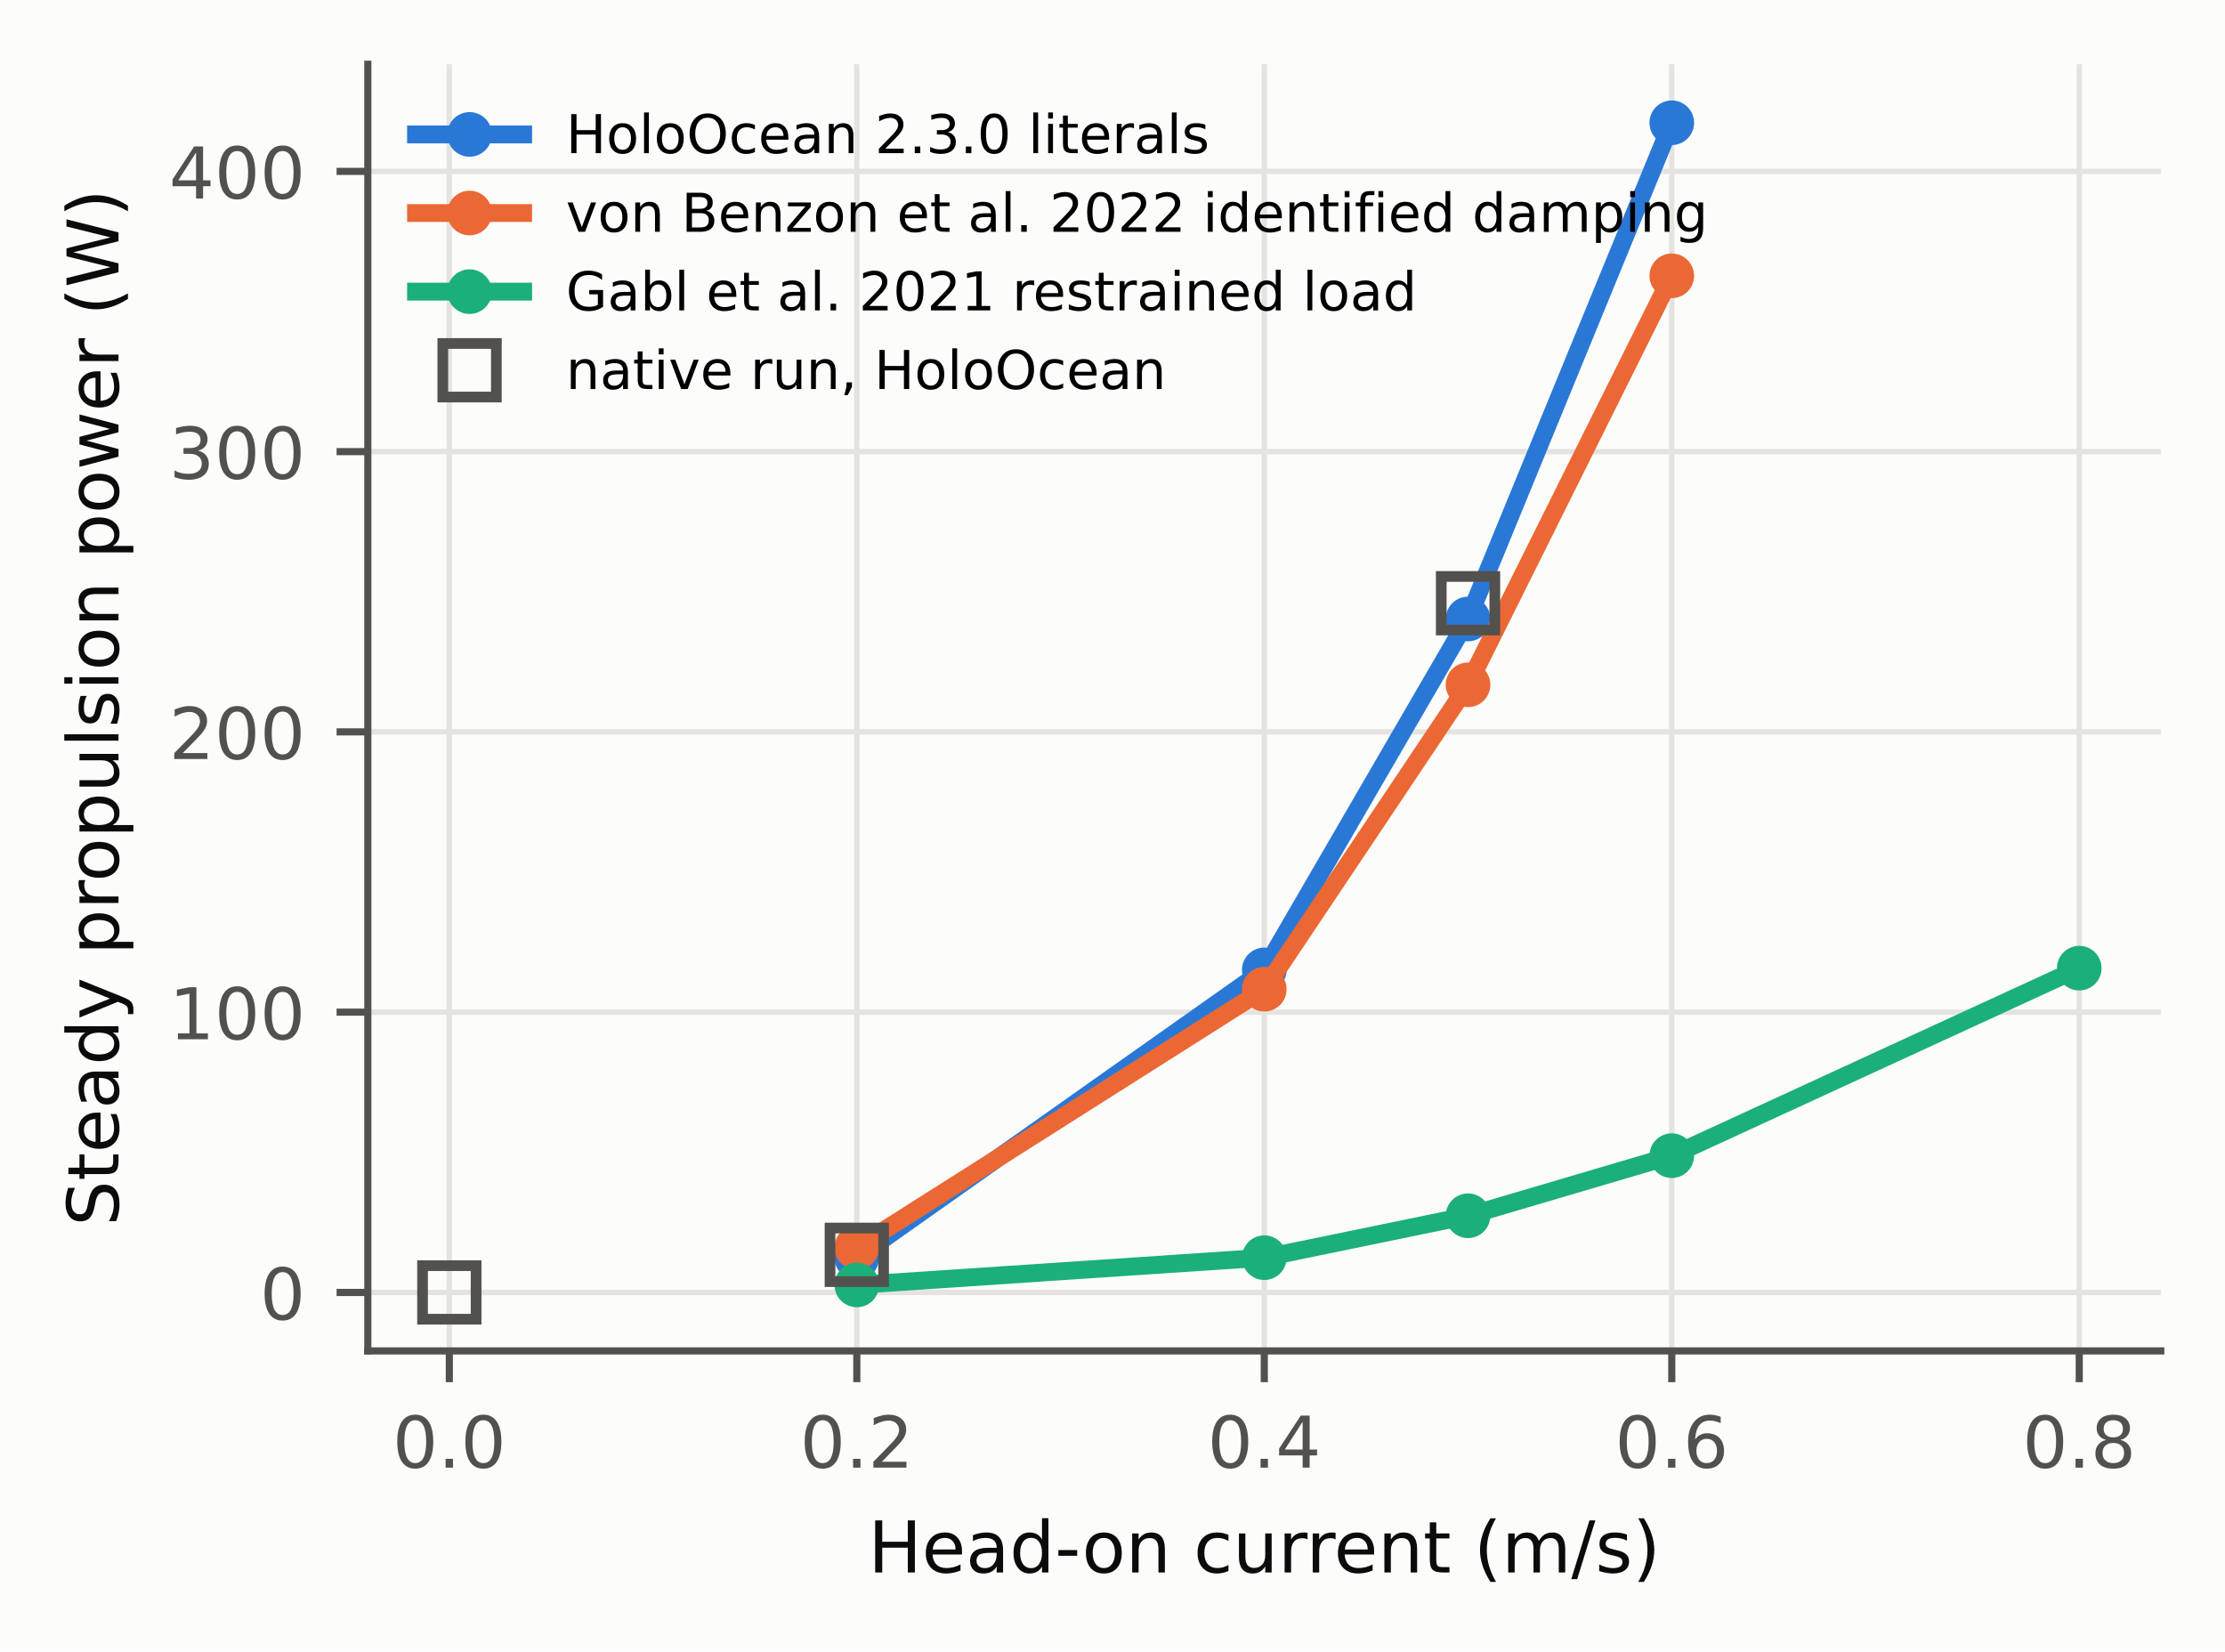
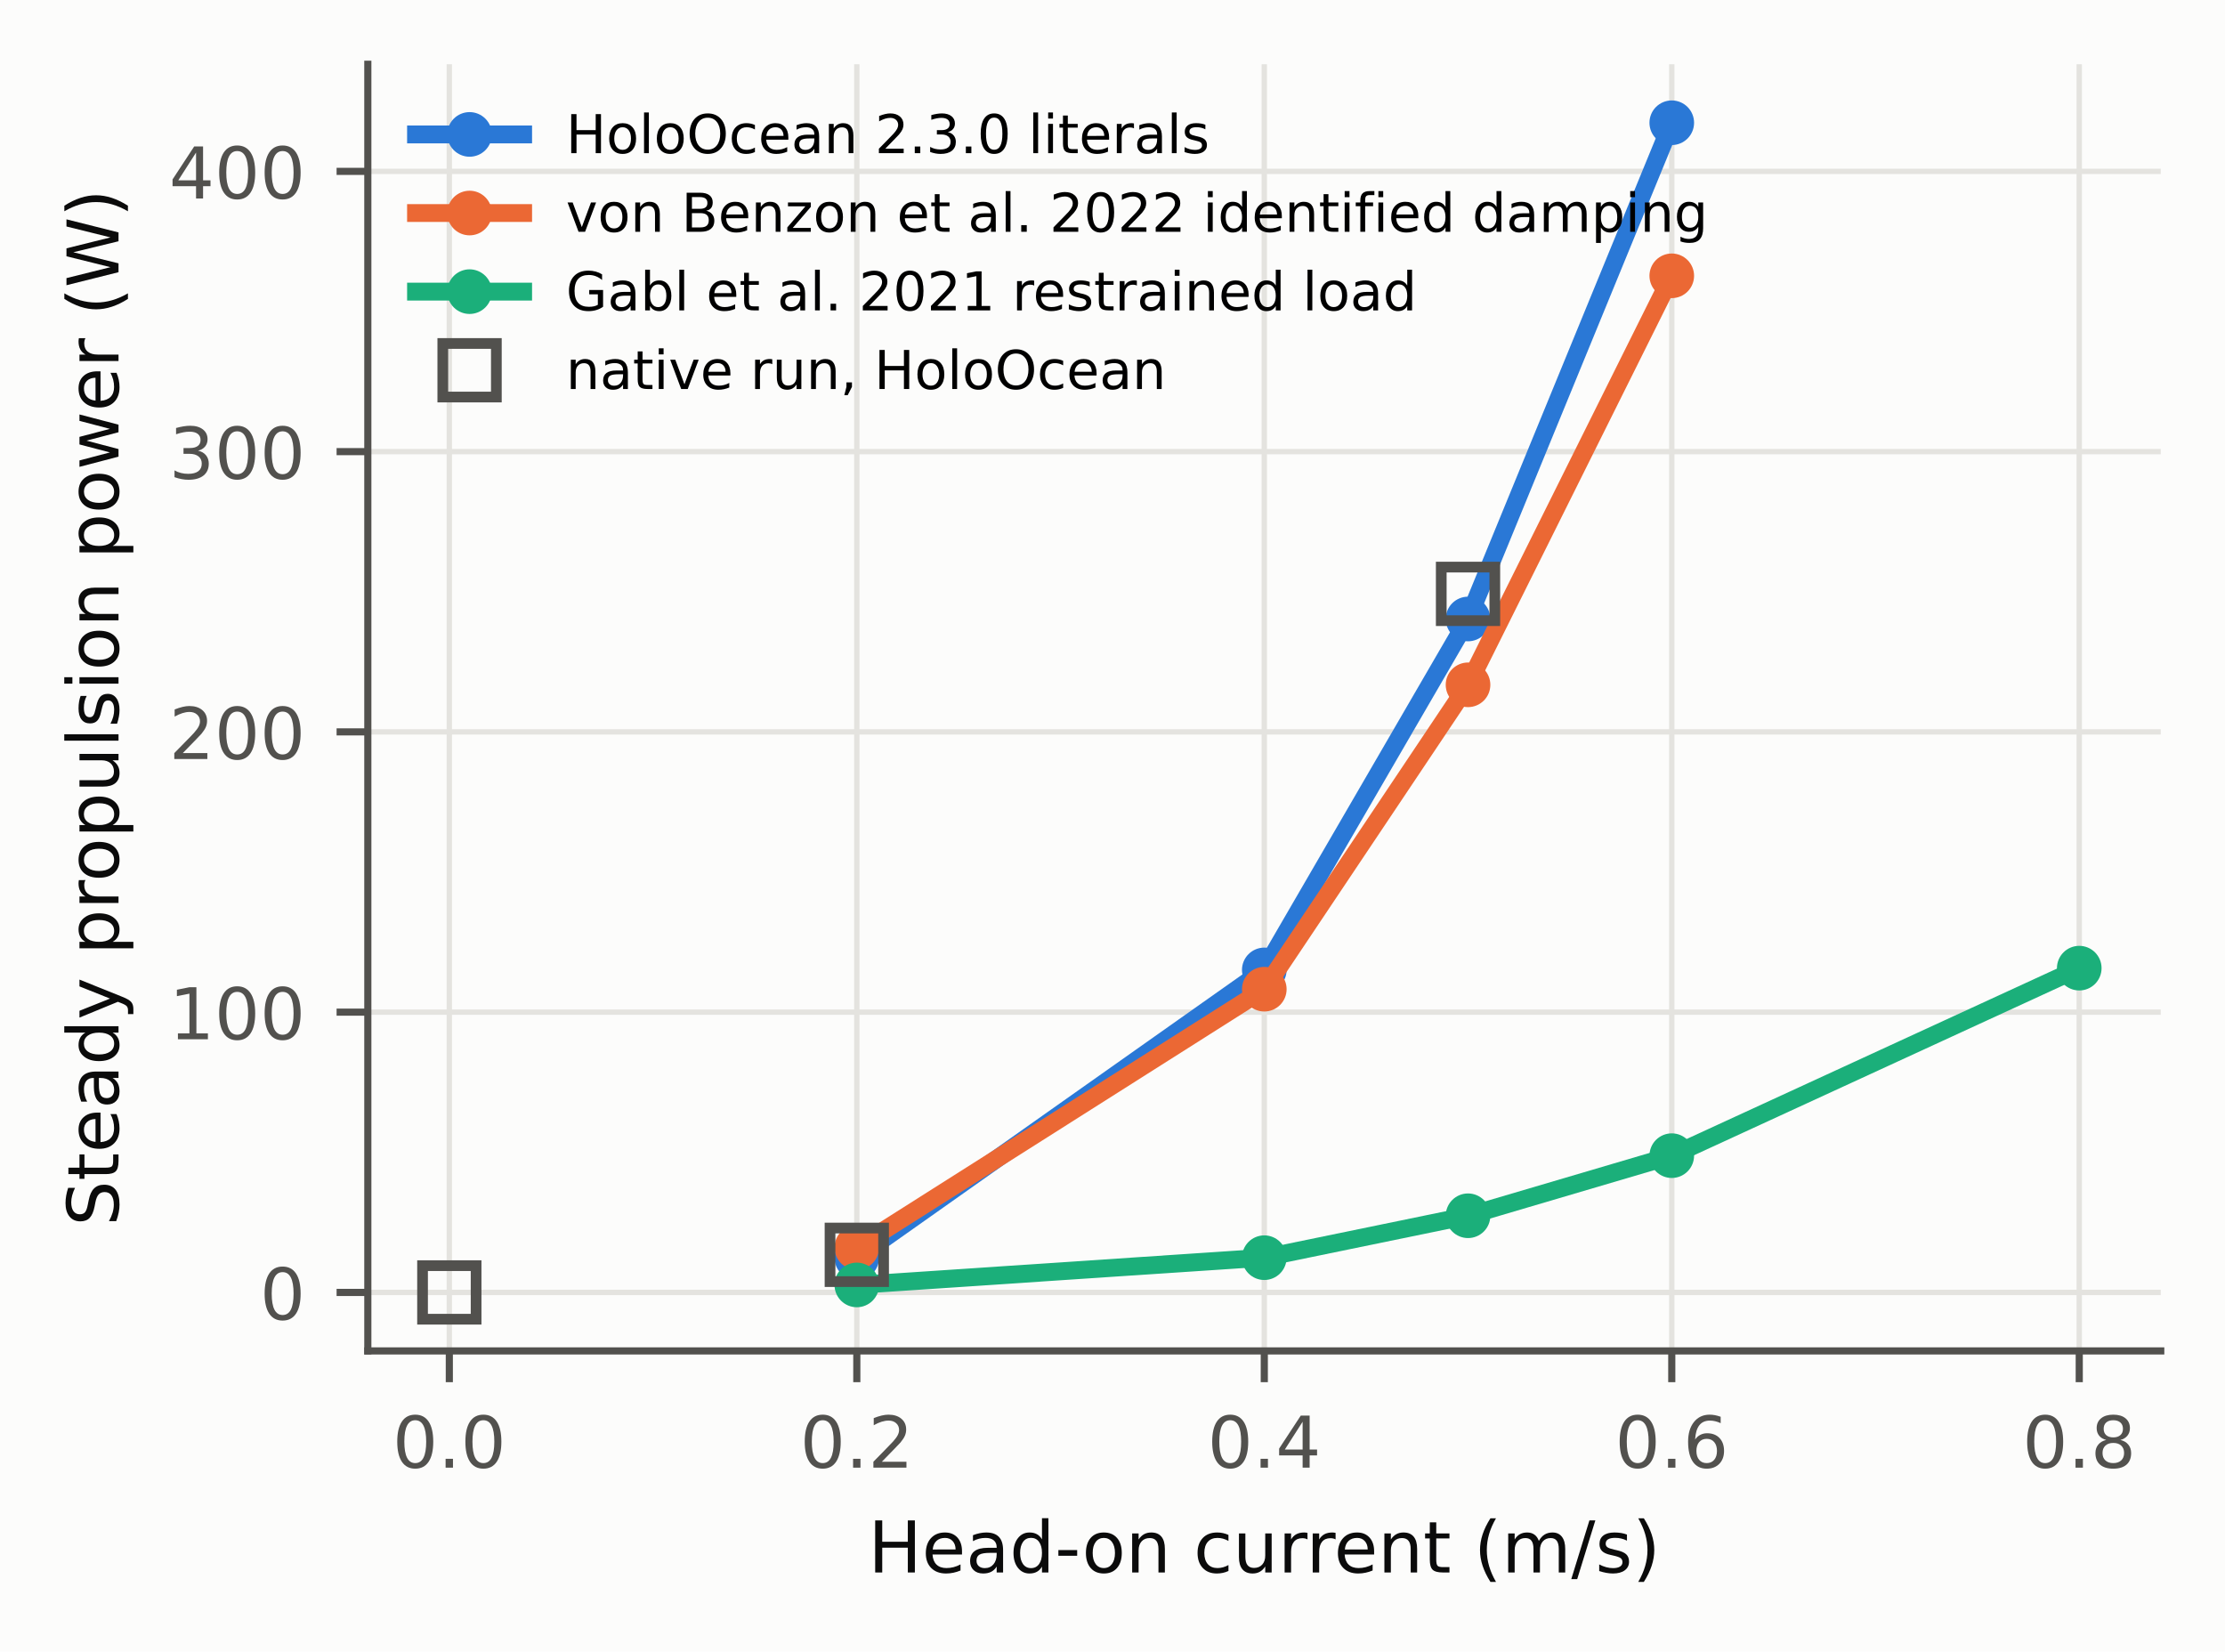
<svg xmlns="http://www.w3.org/2000/svg" xmlns:xlink="http://www.w3.org/1999/xlink" width="249.292pt" height="185.029pt" viewBox="0 0 249.292 185.029" version="1.1">
  <defs>
    <style type="text/css">*{stroke-linejoin: round; stroke-linecap: butt}</style>
  </defs>
  <g id="figure_1">
    <g id="patch_1">
      <path d="M 0 185.029  L 249.292 185.029  L 249.292 0  L 0 0  z " style="fill: #fcfcfb" />
    </g>
    <g id="axes_1">
      <g id="patch_2">
        <path d="M 41.212 151.344  L 242.093 151.344  L 242.093 7.2  L 41.212 7.2  z " style="fill: #fcfcfb" />
      </g>
      <g id="matplotlib.axis_1">
        <g id="xtick_1">
          <g id="line2d_1">
            <path d="M 50.343 151.344  L 50.343 7.2  " clip-path="url(#p2667b3498b)" style="fill: none; stroke: #e4e3df; stroke-width: 0.6; stroke-linecap: square" />
          </g>
          <g id="line2d_2">
            <defs>
              <path id="md336f73857" d="M 0 0  L 0 3.5  " style="stroke: #52514e; stroke-width: 0.8" />
            </defs>
            <g>
              <use xlink:href="#md336f73857" x="50.343" y="151.344" style="fill: #52514e; stroke: #52514e; stroke-width: 0.8" />
            </g>
          </g>
          <g id="text_1">
            <g style="fill: #52514e" transform="translate(43.98216 164.4228) scale(0.08 -0.08)">
              <defs>
                <path id="DejaVuSans-30" d="M 2034 4250  Q 1547 4250 1301 3770  Q 1056 3291 1056 2328  Q 1056 1369 1301 889  Q 1547 409 2034 409  Q 2525 409 2770 889  Q 3016 1369 3016 2328  Q 3016 3291 2770 3770  Q 2525 4250 2034 4250  z M 2034 4750  Q 2819 4750 3233 4129  Q 3647 3509 3647 2328  Q 3647 1150 3233 529  Q 2819 -91 2034 -91  Q 1250 -91 836 529  Q 422 1150 422 2328  Q 422 3509 836 4129  Q 1250 4750 2034 4750  z " transform="scale(0.015625)" />
                <path id="DejaVuSans-2e" d="M 684 794  L 1344 794  L 1344 0  L 684 0  L 684 794  z " transform="scale(0.015625)" />
              </defs>
              <use xlink:href="#DejaVuSans-30" />
              <use xlink:href="#DejaVuSans-2e" x="63.623" />
              <use xlink:href="#DejaVuSans-30" x="95.41" />
            </g>
          </g>
        </g>
        <g id="xtick_2">
          <g id="line2d_3">
            <path d="M 95.998 151.344  L 95.998 7.2  " clip-path="url(#p2667b3498b)" style="fill: none; stroke: #e4e3df; stroke-width: 0.6; stroke-linecap: square" />
          </g>
          <g id="line2d_4">
            <g>
              <use xlink:href="#md336f73857" x="95.998" y="151.344" style="fill: #52514e; stroke: #52514e; stroke-width: 0.8" />
            </g>
          </g>
          <g id="text_2">
            <g style="fill: #52514e" transform="translate(89.63671 164.4228) scale(0.08 -0.08)">
              <defs>
                <path id="DejaVuSans-32" d="M 1228 531  L 3431 531  L 3431 0  L 469 0  L 469 531  Q 828 903 1448 1529  Q 2069 2156 2228 2338  Q 2531 2678 2651 2914  Q 2772 3150 2772 3378  Q 2772 3750 2511 3984  Q 2250 4219 1831 4219  Q 1534 4219 1204 4116  Q 875 4013 500 3803  L 500 4441  Q 881 4594 1212 4672  Q 1544 4750 1819 4750  Q 2544 4750 2975 4387  Q 3406 4025 3406 3419  Q 3406 3131 3298 2873  Q 3191 2616 2906 2266  Q 2828 2175 2409 1742  Q 1991 1309 1228 531  z " transform="scale(0.015625)" />
              </defs>
              <use xlink:href="#DejaVuSans-30" />
              <use xlink:href="#DejaVuSans-2e" x="63.623" />
              <use xlink:href="#DejaVuSans-32" x="95.41" />
            </g>
          </g>
        </g>
        <g id="xtick_3">
          <g id="line2d_5">
            <path d="M 141.653 151.344  L 141.653 7.2  " clip-path="url(#p2667b3498b)" style="fill: none; stroke: #e4e3df; stroke-width: 0.6; stroke-linecap: square" />
          </g>
          <g id="line2d_6">
            <g>
              <use xlink:href="#md336f73857" x="141.653" y="151.344" style="fill: #52514e; stroke: #52514e; stroke-width: 0.8" />
            </g>
          </g>
          <g id="text_3">
            <g style="fill: #52514e" transform="translate(135.2912 164.4228) scale(0.08 -0.08)">
              <defs>
                <path id="DejaVuSans-34" d="M 2419 4116  L 825 1625  L 2419 1625  L 2419 4116  z M 2253 4666  L 3047 4666  L 3047 1625  L 3713 1625  L 3713 1100  L 3047 1100  L 3047 0  L 2419 0  L 2419 1100  L 313 1100  L 313 1709  L 2253 4666  z " transform="scale(0.015625)" />
              </defs>
              <use xlink:href="#DejaVuSans-30" />
              <use xlink:href="#DejaVuSans-2e" x="63.623" />
              <use xlink:href="#DejaVuSans-34" x="95.41" />
            </g>
          </g>
        </g>
        <g id="xtick_4">
          <g id="line2d_7">
            <path d="M 187.307 151.344  L 187.307 7.2  " clip-path="url(#p2667b3498b)" style="fill: none; stroke: #e4e3df; stroke-width: 0.6; stroke-linecap: square" />
          </g>
          <g id="line2d_8">
            <g>
              <use xlink:href="#md336f73857" x="187.307" y="151.344" style="fill: #52514e; stroke: #52514e; stroke-width: 0.8" />
            </g>
          </g>
          <g id="text_4">
            <g style="fill: #52514e" transform="translate(180.9458 164.4228) scale(0.08 -0.08)">
              <defs>
                <path id="DejaVuSans-36" d="M 2113 2584  Q 1688 2584 1439 2293  Q 1191 2003 1191 1497  Q 1191 994 1439 701  Q 1688 409 2113 409  Q 2538 409 2786 701  Q 3034 994 3034 1497  Q 3034 2003 2786 2293  Q 2538 2584 2113 2584  z M 3366 4563  L 3366 3988  Q 3128 4100 2886 4159  Q 2644 4219 2406 4219  Q 1781 4219 1451 3797  Q 1122 3375 1075 2522  Q 1259 2794 1537 2939  Q 1816 3084 2150 3084  Q 2853 3084 3261 2657  Q 3669 2231 3669 1497  Q 3669 778 3244 343  Q 2819 -91 2113 -91  Q 1303 -91 875 529  Q 447 1150 447 2328  Q 447 3434 972 4092  Q 1497 4750 2381 4750  Q 2619 4750 2861 4703  Q 3103 4656 3366 4563  z " transform="scale(0.015625)" />
              </defs>
              <use xlink:href="#DejaVuSans-30" />
              <use xlink:href="#DejaVuSans-2e" x="63.623" />
              <use xlink:href="#DejaVuSans-36" x="95.41" />
            </g>
          </g>
        </g>
        <g id="xtick_5">
          <g id="line2d_9">
            <path d="M 232.962 151.344  L 232.962 7.2  " clip-path="url(#p2667b3498b)" style="fill: none; stroke: #e4e3df; stroke-width: 0.6; stroke-linecap: square" />
          </g>
          <g id="line2d_10">
            <g>
              <use xlink:href="#md336f73857" x="232.962" y="151.344" style="fill: #52514e; stroke: #52514e; stroke-width: 0.8" />
            </g>
          </g>
          <g id="text_5">
            <g style="fill: #52514e" transform="translate(226.6003 164.4228) scale(0.08 -0.08)">
              <defs>
                <path id="DejaVuSans-38" d="M 2034 2216  Q 1584 2216 1326 1975  Q 1069 1734 1069 1313  Q 1069 891 1326 650  Q 1584 409 2034 409  Q 2484 409 2743 651  Q 3003 894 3003 1313  Q 3003 1734 2745 1975  Q 2488 2216 2034 2216  z M 1403 2484  Q 997 2584 770 2862  Q 544 3141 544 3541  Q 544 4100 942 4425  Q 1341 4750 2034 4750  Q 2731 4750 3128 4425  Q 3525 4100 3525 3541  Q 3525 3141 3298 2862  Q 3072 2584 2669 2484  Q 3125 2378 3379 2068  Q 3634 1759 3634 1313  Q 3634 634 3220 271  Q 2806 -91 2034 -91  Q 1263 -91 848 271  Q 434 634 434 1313  Q 434 1759 690 2068  Q 947 2378 1403 2484  z M 1172 3481  Q 1172 3119 1398 2916  Q 1625 2713 2034 2713  Q 2441 2713 2670 2916  Q 2900 3119 2900 3481  Q 2900 3844 2670 4047  Q 2441 4250 2034 4250  Q 1625 4250 1398 4047  Q 1172 3844 1172 3481  z " transform="scale(0.015625)" />
              </defs>
              <use xlink:href="#DejaVuSans-30" />
              <use xlink:href="#DejaVuSans-2e" x="63.623" />
              <use xlink:href="#DejaVuSans-38" x="95.41" />
            </g>
          </g>
        </g>
        <g id="text_6">
          <g style="fill: #0b0b0b" transform="translate(97.27312 176.1652) scale(0.08 -0.08)">
            <defs>
              <path id="DejaVuSans-48" d="M 628 4666  L 1259 4666  L 1259 2753  L 3553 2753  L 3553 4666  L 4184 4666  L 4184 0  L 3553 0  L 3553 2222  L 1259 2222  L 1259 0  L 628 0  L 628 4666  z " transform="scale(0.015625)" />
              <path id="DejaVuSans-65" d="M 3597 1894  L 3597 1613  L 953 1613  Q 991 1019 1311 708  Q 1631 397 2203 397  Q 2534 397 2845 478  Q 3156 559 3463 722  L 3463 178  Q 3153 47 2828 -22  Q 2503 -91 2169 -91  Q 1331 -91 842 396  Q 353 884 353 1716  Q 353 2575 817 3079  Q 1281 3584 2069 3584  Q 2775 3584 3186 3129  Q 3597 2675 3597 1894  z M 3022 2063  Q 3016 2534 2758 2815  Q 2500 3097 2075 3097  Q 1594 3097 1305 2825  Q 1016 2553 972 2059  L 3022 2063  z " transform="scale(0.015625)" />
              <path id="DejaVuSans-61" d="M 2194 1759  Q 1497 1759 1228 1600  Q 959 1441 959 1056  Q 959 750 1161 570  Q 1363 391 1709 391  Q 2188 391 2477 730  Q 2766 1069 2766 1631  L 2766 1759  L 2194 1759  z M 3341 1997  L 3341 0  L 2766 0  L 2766 531  Q 2569 213 2275 61  Q 1981 -91 1556 -91  Q 1019 -91 701 211  Q 384 513 384 1019  Q 384 1609 779 1909  Q 1175 2209 1959 2209  L 2766 2209  L 2766 2266  Q 2766 2663 2505 2880  Q 2244 3097 1772 3097  Q 1472 3097 1187 3025  Q 903 2953 641 2809  L 641 3341  Q 956 3463 1253 3523  Q 1550 3584 1831 3584  Q 2591 3584 2966 3190  Q 3341 2797 3341 1997  z " transform="scale(0.015625)" />
              <path id="DejaVuSans-64" d="M 2906 2969  L 2906 4863  L 3481 4863  L 3481 0  L 2906 0  L 2906 525  Q 2725 213 2448 61  Q 2172 -91 1784 -91  Q 1150 -91 751 415  Q 353 922 353 1747  Q 353 2572 751 3078  Q 1150 3584 1784 3584  Q 2172 3584 2448 3432  Q 2725 3281 2906 2969  z M 947 1747  Q 947 1113 1208 752  Q 1469 391 1925 391  Q 2381 391 2643 752  Q 2906 1113 2906 1747  Q 2906 2381 2643 2742  Q 2381 3103 1925 3103  Q 1469 3103 1208 2742  Q 947 2381 947 1747  z " transform="scale(0.015625)" />
              <path id="DejaVuSans-2d" d="M 313 2009  L 1997 2009  L 1997 1497  L 313 1497  L 313 2009  z " transform="scale(0.015625)" />
              <path id="DejaVuSans-6f" d="M 1959 3097  Q 1497 3097 1228 2736  Q 959 2375 959 1747  Q 959 1119 1226 758  Q 1494 397 1959 397  Q 2419 397 2687 759  Q 2956 1122 2956 1747  Q 2956 2369 2687 2733  Q 2419 3097 1959 3097  z M 1959 3584  Q 2709 3584 3137 3096  Q 3566 2609 3566 1747  Q 3566 888 3137 398  Q 2709 -91 1959 -91  Q 1206 -91 779 398  Q 353 888 353 1747  Q 353 2609 779 3096  Q 1206 3584 1959 3584  z " transform="scale(0.015625)" />
              <path id="DejaVuSans-6e" d="M 3513 2113  L 3513 0  L 2938 0  L 2938 2094  Q 2938 2591 2744 2837  Q 2550 3084 2163 3084  Q 1697 3084 1428 2787  Q 1159 2491 1159 1978  L 1159 0  L 581 0  L 581 3500  L 1159 3500  L 1159 2956  Q 1366 3272 1645 3428  Q 1925 3584 2291 3584  Q 2894 3584 3203 3211  Q 3513 2838 3513 2113  z " transform="scale(0.015625)" />
              <path id="DejaVuSans-20" transform="scale(0.015625)" />
              <path id="DejaVuSans-63" d="M 3122 3366  L 3122 2828  Q 2878 2963 2633 3030  Q 2388 3097 2138 3097  Q 1578 3097 1268 2742  Q 959 2388 959 1747  Q 959 1106 1268 751  Q 1578 397 2138 397  Q 2388 397 2633 464  Q 2878 531 3122 666  L 3122 134  Q 2881 22 2623 -34  Q 2366 -91 2075 -91  Q 1284 -91 818 406  Q 353 903 353 1747  Q 353 2603 823 3093  Q 1294 3584 2113 3584  Q 2378 3584 2631 3529  Q 2884 3475 3122 3366  z " transform="scale(0.015625)" />
              <path id="DejaVuSans-75" d="M 544 1381  L 544 3500  L 1119 3500  L 1119 1403  Q 1119 906 1312 657  Q 1506 409 1894 409  Q 2359 409 2629 706  Q 2900 1003 2900 1516  L 2900 3500  L 3475 3500  L 3475 0  L 2900 0  L 2900 538  Q 2691 219 2414 64  Q 2138 -91 1772 -91  Q 1169 -91 856 284  Q 544 659 544 1381  z M 1991 3584  L 1991 3584  z " transform="scale(0.015625)" />
              <path id="DejaVuSans-72" d="M 2631 2963  Q 2534 3019 2420 3045  Q 2306 3072 2169 3072  Q 1681 3072 1420 2755  Q 1159 2438 1159 1844  L 1159 0  L 581 0  L 581 3500  L 1159 3500  L 1159 2956  Q 1341 3275 1631 3429  Q 1922 3584 2338 3584  Q 2397 3584 2469 3576  Q 2541 3569 2628 3553  L 2631 2963  z " transform="scale(0.015625)" />
              <path id="DejaVuSans-74" d="M 1172 4494  L 1172 3500  L 2356 3500  L 2356 3053  L 1172 3053  L 1172 1153  Q 1172 725 1289 603  Q 1406 481 1766 481  L 2356 481  L 2356 0  L 1766 0  Q 1100 0 847 248  Q 594 497 594 1153  L 594 3053  L 172 3053  L 172 3500  L 594 3500  L 594 4494  L 1172 4494  z " transform="scale(0.015625)" />
              <path id="DejaVuSans-28" d="M 1984 4856  Q 1566 4138 1362 3434  Q 1159 2731 1159 2009  Q 1159 1288 1364 580  Q 1569 -128 1984 -844  L 1484 -844  Q 1016 -109 783 600  Q 550 1309 550 2009  Q 550 2706 781 3412  Q 1013 4119 1484 4856  L 1984 4856  z " transform="scale(0.015625)" />
              <path id="DejaVuSans-6d" d="M 3328 2828  Q 3544 3216 3844 3400  Q 4144 3584 4550 3584  Q 5097 3584 5394 3201  Q 5691 2819 5691 2113  L 5691 0  L 5113 0  L 5113 2094  Q 5113 2597 4934 2840  Q 4756 3084 4391 3084  Q 3944 3084 3684 2787  Q 3425 2491 3425 1978  L 3425 0  L 2847 0  L 2847 2094  Q 2847 2600 2669 2842  Q 2491 3084 2119 3084  Q 1678 3084 1418 2786  Q 1159 2488 1159 1978  L 1159 0  L 581 0  L 581 3500  L 1159 3500  L 1159 2956  Q 1356 3278 1631 3431  Q 1906 3584 2284 3584  Q 2666 3584 2933 3390  Q 3200 3197 3328 2828  z " transform="scale(0.015625)" />
              <path id="DejaVuSans-2f" d="M 1625 4666  L 2156 4666  L 531 -594  L 0 -594  L 1625 4666  z " transform="scale(0.015625)" />
              <path id="DejaVuSans-73" d="M 2834 3397  L 2834 2853  Q 2591 2978 2328 3040  Q 2066 3103 1784 3103  Q 1356 3103 1142 2972  Q 928 2841 928 2578  Q 928 2378 1081 2264  Q 1234 2150 1697 2047  L 1894 2003  Q 2506 1872 2764 1633  Q 3022 1394 3022 966  Q 3022 478 2636 193  Q 2250 -91 1575 -91  Q 1294 -91 989 -36  Q 684 19 347 128  L 347 722  Q 666 556 975 473  Q 1284 391 1588 391  Q 1994 391 2212 530  Q 2431 669 2431 922  Q 2431 1156 2273 1281  Q 2116 1406 1581 1522  L 1381 1569  Q 847 1681 609 1914  Q 372 2147 372 2553  Q 372 3047 722 3315  Q 1072 3584 1716 3584  Q 2034 3584 2315 3537  Q 2597 3491 2834 3397  z " transform="scale(0.015625)" />
              <path id="DejaVuSans-29" d="M 513 4856  L 1013 4856  Q 1481 4119 1714 3412  Q 1947 2706 1947 2009  Q 1947 1309 1714 600  Q 1481 -109 1013 -844  L 513 -844  Q 928 -128 1133 580  Q 1338 1288 1338 2009  Q 1338 2731 1133 3434  Q 928 4138 513 4856  z " transform="scale(0.015625)" />
            </defs>
            <use xlink:href="#DejaVuSans-48" />
            <use xlink:href="#DejaVuSans-65" x="75.195" />
            <use xlink:href="#DejaVuSans-61" x="136.719" />
            <use xlink:href="#DejaVuSans-64" x="197.998" />
            <use xlink:href="#DejaVuSans-2d" x="261.475" />
            <use xlink:href="#DejaVuSans-6f" x="299.434" />
            <use xlink:href="#DejaVuSans-6e" x="360.615" />
            <use xlink:href="#DejaVuSans-20" x="423.994" />
            <use xlink:href="#DejaVuSans-63" x="455.781" />
            <use xlink:href="#DejaVuSans-75" x="510.762" />
            <use xlink:href="#DejaVuSans-72" x="574.141" />
            <use xlink:href="#DejaVuSans-72" x="613.504" />
            <use xlink:href="#DejaVuSans-65" x="652.367" />
            <use xlink:href="#DejaVuSans-6e" x="713.891" />
            <use xlink:href="#DejaVuSans-74" x="777.27" />
            <use xlink:href="#DejaVuSans-20" x="816.479" />
            <use xlink:href="#DejaVuSans-28" x="848.266" />
            <use xlink:href="#DejaVuSans-6d" x="887.279" />
            <use xlink:href="#DejaVuSans-2f" x="984.691" />
            <use xlink:href="#DejaVuSans-73" x="1018.383" />
            <use xlink:href="#DejaVuSans-29" x="1070.482" />
          </g>
        </g>
      </g>
      <g id="matplotlib.axis_2">
        <g id="ytick_1">
          <g id="line2d_11">
            <path d="M 41.212 144.792  L 242.093 144.792  " clip-path="url(#p2667b3498b)" style="fill: none; stroke: #e4e3df; stroke-width: 0.6; stroke-linecap: square" />
          </g>
          <g id="line2d_12">
            <defs>
              <path id="m4473f5e135" d="M 0 0  L -3.5 0  " style="stroke: #52514e; stroke-width: 0.8" />
            </defs>
            <g>
              <use xlink:href="#m4473f5e135" x="41.212" y="144.792" style="fill: #52514e; stroke: #52514e; stroke-width: 0.8" />
            </g>
          </g>
          <g id="text_7">
            <g style="fill: #52514e" transform="translate(29.1225 147.8314) scale(0.08 -0.08)">
              <use xlink:href="#DejaVuSans-30" />
            </g>
          </g>
        </g>
        <g id="ytick_2">
          <g id="line2d_13">
            <path d="M 41.212 113.393  L 242.093 113.393  " clip-path="url(#p2667b3498b)" style="fill: none; stroke: #e4e3df; stroke-width: 0.6; stroke-linecap: square" />
          </g>
          <g id="line2d_14">
            <g>
              <use xlink:href="#m4473f5e135" x="41.212" y="113.393" style="fill: #52514e; stroke: #52514e; stroke-width: 0.8" />
            </g>
          </g>
          <g id="text_8">
            <g style="fill: #52514e" transform="translate(18.9425 116.4327) scale(0.08 -0.08)">
              <defs>
                <path id="DejaVuSans-31" d="M 794 531  L 1825 531  L 1825 4091  L 703 3866  L 703 4441  L 1819 4666  L 2450 4666  L 2450 531  L 3481 531  L 3481 0  L 794 0  L 794 531  z " transform="scale(0.015625)" />
              </defs>
              <use xlink:href="#DejaVuSans-31" />
              <use xlink:href="#DejaVuSans-30" x="63.623" />
              <use xlink:href="#DejaVuSans-30" x="127.246" />
            </g>
          </g>
        </g>
        <g id="ytick_3">
          <g id="line2d_15">
            <path d="M 41.212 81.995  L 242.093 81.995  " clip-path="url(#p2667b3498b)" style="fill: none; stroke: #e4e3df; stroke-width: 0.6; stroke-linecap: square" />
          </g>
          <g id="line2d_16">
            <g>
              <use xlink:href="#m4473f5e135" x="41.212" y="81.995" style="fill: #52514e; stroke: #52514e; stroke-width: 0.8" />
            </g>
          </g>
          <g id="text_9">
            <g style="fill: #52514e" transform="translate(18.9425 85.03401) scale(0.08 -0.08)">
              <use xlink:href="#DejaVuSans-32" />
              <use xlink:href="#DejaVuSans-30" x="63.623" />
              <use xlink:href="#DejaVuSans-30" x="127.246" />
            </g>
          </g>
        </g>
        <g id="ytick_4">
          <g id="line2d_17">
            <path d="M 41.212 50.596  L 242.093 50.596  " clip-path="url(#p2667b3498b)" style="fill: none; stroke: #e4e3df; stroke-width: 0.6; stroke-linecap: square" />
          </g>
          <g id="line2d_18">
            <g>
              <use xlink:href="#m4473f5e135" x="41.212" y="50.596" style="fill: #52514e; stroke: #52514e; stroke-width: 0.8" />
            </g>
          </g>
          <g id="text_10">
            <g style="fill: #52514e" transform="translate(18.9425 53.63533) scale(0.08 -0.08)">
              <defs>
                <path id="DejaVuSans-33" d="M 2597 2516  Q 3050 2419 3304 2112  Q 3559 1806 3559 1356  Q 3559 666 3084 287  Q 2609 -91 1734 -91  Q 1441 -91 1130 -33  Q 819 25 488 141  L 488 750  Q 750 597 1062 519  Q 1375 441 1716 441  Q 2309 441 2620 675  Q 2931 909 2931 1356  Q 2931 1769 2642 2001  Q 2353 2234 1838 2234  L 1294 2234  L 1294 2753  L 1863 2753  Q 2328 2753 2575 2939  Q 2822 3125 2822 3475  Q 2822 3834 2567 4026  Q 2313 4219 1838 4219  Q 1578 4219 1281 4162  Q 984 4106 628 3988  L 628 4550  Q 988 4650 1302 4700  Q 1616 4750 1894 4750  Q 2613 4750 3031 4423  Q 3450 4097 3450 3541  Q 3450 3153 3228 2886  Q 3006 2619 2597 2516  z " transform="scale(0.015625)" />
              </defs>
              <use xlink:href="#DejaVuSans-33" />
              <use xlink:href="#DejaVuSans-30" x="63.623" />
              <use xlink:href="#DejaVuSans-30" x="127.246" />
            </g>
          </g>
        </g>
        <g id="ytick_5">
          <g id="line2d_19">
            <path d="M 41.212 19.197  L 242.093 19.197  " clip-path="url(#p2667b3498b)" style="fill: none; stroke: #e4e3df; stroke-width: 0.6; stroke-linecap: square" />
          </g>
          <g id="line2d_20">
            <g>
              <use xlink:href="#m4473f5e135" x="41.212" y="19.197" style="fill: #52514e; stroke: #52514e; stroke-width: 0.8" />
            </g>
          </g>
          <g id="text_11">
            <g style="fill: #52514e" transform="translate(18.9425 22.23664) scale(0.08 -0.08)">
              <use xlink:href="#DejaVuSans-34" />
              <use xlink:href="#DejaVuSans-30" x="63.623" />
              <use xlink:href="#DejaVuSans-30" x="127.246" />
            </g>
          </g>
        </g>
        <g id="text_12">
          <g style="fill: #0b0b0b" transform="translate(13.27875 137.357) rotate(-90) scale(0.08 -0.08)">
            <defs>
              <path id="DejaVuSans-53" d="M 3425 4513  L 3425 3897  Q 3066 4069 2747 4153  Q 2428 4238 2131 4238  Q 1616 4238 1336 4038  Q 1056 3838 1056 3469  Q 1056 3159 1242 3001  Q 1428 2844 1947 2747  L 2328 2669  Q 3034 2534 3370 2195  Q 3706 1856 3706 1288  Q 3706 609 3251 259  Q 2797 -91 1919 -91  Q 1588 -91 1214 -16  Q 841 59 441 206  L 441 856  Q 825 641 1194 531  Q 1563 422 1919 422  Q 2459 422 2753 634  Q 3047 847 3047 1241  Q 3047 1584 2836 1778  Q 2625 1972 2144 2069  L 1759 2144  Q 1053 2284 737 2584  Q 422 2884 422 3419  Q 422 4038 858 4394  Q 1294 4750 2059 4750  Q 2388 4750 2728 4690  Q 3069 4631 3425 4513  z " transform="scale(0.015625)" />
              <path id="DejaVuSans-79" d="M 2059 -325  Q 1816 -950 1584 -1140  Q 1353 -1331 966 -1331  L 506 -1331  L 506 -850  L 844 -850  Q 1081 -850 1212 -737  Q 1344 -625 1503 -206  L 1606 56  L 191 3500  L 800 3500  L 1894 763  L 2988 3500  L 3597 3500  L 2059 -325  z " transform="scale(0.015625)" />
              <path id="DejaVuSans-70" d="M 1159 525  L 1159 -1331  L 581 -1331  L 581 3500  L 1159 3500  L 1159 2969  Q 1341 3281 1617 3432  Q 1894 3584 2278 3584  Q 2916 3584 3314 3078  Q 3713 2572 3713 1747  Q 3713 922 3314 415  Q 2916 -91 2278 -91  Q 1894 -91 1617 61  Q 1341 213 1159 525  z M 3116 1747  Q 3116 2381 2855 2742  Q 2594 3103 2138 3103  Q 1681 3103 1420 2742  Q 1159 2381 1159 1747  Q 1159 1113 1420 752  Q 1681 391 2138 391  Q 2594 391 2855 752  Q 3116 1113 3116 1747  z " transform="scale(0.015625)" />
              <path id="DejaVuSans-6c" d="M 603 4863  L 1178 4863  L 1178 0  L 603 0  L 603 4863  z " transform="scale(0.015625)" />
              <path id="DejaVuSans-69" d="M 603 3500  L 1178 3500  L 1178 0  L 603 0  L 603 3500  z M 603 4863  L 1178 4863  L 1178 4134  L 603 4134  L 603 4863  z " transform="scale(0.015625)" />
              <path id="DejaVuSans-77" d="M 269 3500  L 844 3500  L 1563 769  L 2278 3500  L 2956 3500  L 3675 769  L 4391 3500  L 4966 3500  L 4050 0  L 3372 0  L 2619 2869  L 1863 0  L 1184 0  L 269 3500  z " transform="scale(0.015625)" />
              <path id="DejaVuSans-57" d="M 213 4666  L 850 4666  L 1831 722  L 2809 4666  L 3519 4666  L 4500 722  L 5478 4666  L 6119 4666  L 4947 0  L 4153 0  L 3169 4050  L 2175 0  L 1381 0  L 213 4666  z " transform="scale(0.015625)" />
            </defs>
            <use xlink:href="#DejaVuSans-53" />
            <use xlink:href="#DejaVuSans-74" x="63.477" />
            <use xlink:href="#DejaVuSans-65" x="102.686" />
            <use xlink:href="#DejaVuSans-61" x="164.209" />
            <use xlink:href="#DejaVuSans-64" x="225.488" />
            <use xlink:href="#DejaVuSans-79" x="288.965" />
            <use xlink:href="#DejaVuSans-20" x="348.145" />
            <use xlink:href="#DejaVuSans-70" x="379.932" />
            <use xlink:href="#DejaVuSans-72" x="443.408" />
            <use xlink:href="#DejaVuSans-6f" x="482.271" />
            <use xlink:href="#DejaVuSans-70" x="543.453" />
            <use xlink:href="#DejaVuSans-75" x="606.93" />
            <use xlink:href="#DejaVuSans-6c" x="670.309" />
            <use xlink:href="#DejaVuSans-73" x="698.092" />
            <use xlink:href="#DejaVuSans-69" x="750.191" />
            <use xlink:href="#DejaVuSans-6f" x="777.975" />
            <use xlink:href="#DejaVuSans-6e" x="839.156" />
            <use xlink:href="#DejaVuSans-20" x="902.535" />
            <use xlink:href="#DejaVuSans-70" x="934.322" />
            <use xlink:href="#DejaVuSans-6f" x="997.799" />
            <use xlink:href="#DejaVuSans-77" x="1058.98" />
            <use xlink:href="#DejaVuSans-65" x="1140.768" />
            <use xlink:href="#DejaVuSans-72" x="1202.291" />
            <use xlink:href="#DejaVuSans-20" x="1243.404" />
            <use xlink:href="#DejaVuSans-28" x="1275.191" />
            <use xlink:href="#DejaVuSans-57" x="1314.205" />
            <use xlink:href="#DejaVuSans-29" x="1413.082" />
          </g>
        </g>
      </g>
      <g id="line2d_21">
        <path d="M 95.998 140.899  L 141.653 108.661  L 164.48 69.345  L 187.307 13.752  " clip-path="url(#p2667b3498b)" style="fill: none; stroke: #2a78d6; stroke-width: 2; stroke-linecap: square" />
        <defs>
          <path id="md006116bac" d="M 0 2  C 0.53 2 1.039 1.789 1.414 1.414  C 1.789 1.039 2 0.53 2 0  C 2 -0.53 1.789 -1.039 1.414 -1.414  C 1.039 -1.789 0.53 -2 0 -2  C -0.53 -2 -1.039 -1.789 -1.414 -1.414  C -1.789 -1.039 -2 -0.53 -2 0  C -2 0.53 -1.789 1.039 -1.414 1.414  C -1.039 1.789 -0.53 2 0 2  z " style="stroke: #2a78d6" />
        </defs>
        <g clip-path="url(#p2667b3498b)">
          <use xlink:href="#md006116bac" x="95.998" y="140.899" style="fill: #2a78d6; stroke: #2a78d6" />
          <use xlink:href="#md006116bac" x="141.653" y="108.661" style="fill: #2a78d6; stroke: #2a78d6" />
          <use xlink:href="#md006116bac" x="164.48" y="69.345" style="fill: #2a78d6; stroke: #2a78d6" />
          <use xlink:href="#md006116bac" x="187.307" y="13.752" style="fill: #2a78d6; stroke: #2a78d6" />
        </g>
      </g>
      <g id="line2d_22">
        <path d="M 95.998 139.755  L 141.653 110.82  L 164.48 76.72  L 187.307 30.9  " clip-path="url(#p2667b3498b)" style="fill: none; stroke: #eb6834; stroke-width: 2; stroke-linecap: square" />
        <defs>
          <path id="m0bb0021256" d="M 0 2  C 0.53 2 1.039 1.789 1.414 1.414  C 1.789 1.039 2 0.53 2 0  C 2 -0.53 1.789 -1.039 1.414 -1.414  C 1.039 -1.789 0.53 -2 0 -2  C -0.53 -2 -1.039 -1.789 -1.414 -1.414  C -1.789 -1.039 -2 -0.53 -2 0  C -2 0.53 -1.789 1.039 -1.414 1.414  C -1.039 1.789 -0.53 2 0 2  z " style="stroke: #eb6834" />
        </defs>
        <g clip-path="url(#p2667b3498b)">
          <use xlink:href="#m0bb0021256" x="95.998" y="139.755" style="fill: #eb6834; stroke: #eb6834" />
          <use xlink:href="#m0bb0021256" x="141.653" y="110.82" style="fill: #eb6834; stroke: #eb6834" />
          <use xlink:href="#m0bb0021256" x="164.48" y="76.72" style="fill: #eb6834; stroke: #eb6834" />
          <use xlink:href="#m0bb0021256" x="187.307" y="30.9" style="fill: #eb6834; stroke: #eb6834" />
        </g>
      </g>
      <g id="line2d_23">
        <path d="M 95.998 143.952  L 141.653 140.899  L 164.48 136.202  L 187.307 129.47  L 232.962 108.463  " clip-path="url(#p2667b3498b)" style="fill: none; stroke: #1baf7a; stroke-width: 2; stroke-linecap: square" />
        <defs>
          <path id="mf8067bb742" d="M 0 2  C 0.53 2 1.039 1.789 1.414 1.414  C 1.789 1.039 2 0.53 2 0  C 2 -0.53 1.789 -1.039 1.414 -1.414  C 1.039 -1.789 0.53 -2 0 -2  C -0.53 -2 -1.039 -1.789 -1.414 -1.414  C -1.789 -1.039 -2 -0.53 -2 0  C -2 0.53 -1.789 1.039 -1.414 1.414  C -1.039 1.789 -0.53 2 0 2  z " style="stroke: #1baf7a" />
        </defs>
        <g clip-path="url(#p2667b3498b)">
          <use xlink:href="#mf8067bb742" x="95.998" y="143.952" style="fill: #1baf7a; stroke: #1baf7a" />
          <use xlink:href="#mf8067bb742" x="141.653" y="140.899" style="fill: #1baf7a; stroke: #1baf7a" />
          <use xlink:href="#mf8067bb742" x="164.48" y="136.202" style="fill: #1baf7a; stroke: #1baf7a" />
          <use xlink:href="#mf8067bb742" x="187.307" y="129.47" style="fill: #1baf7a; stroke: #1baf7a" />
          <use xlink:href="#mf8067bb742" x="232.962" y="108.463" style="fill: #1baf7a; stroke: #1baf7a" />
        </g>
      </g>
      <g id="line2d_24">
        <defs>
          <path id="m50c3f8fdbe" d="M -3 3  L 3 3  L 3 -3  L -3 -3  z " style="stroke: #52514e; stroke-width: 1.2; stroke-linejoin: miter" />
        </defs>
        <g clip-path="url(#p2667b3498b)">
          <use xlink:href="#m50c3f8fdbe" x="50.343" y="144.792" style="fill-opacity: 0; stroke: #52514e; stroke-width: 1.2; stroke-linejoin: miter" />
          <use xlink:href="#m50c3f8fdbe" x="95.998" y="140.578" style="fill-opacity: 0; stroke: #52514e; stroke-width: 1.2; stroke-linejoin: miter" />
-           <use xlink:href="#m50c3f8fdbe" x="164.48" y="67.581" style="fill-opacity: 0; stroke: #52514e; stroke-width: 1.2; stroke-linejoin: miter" />
+           <use xlink:href="#m50c3f8fdbe" x="164.48" y="66.532" style="fill-opacity: 0; stroke: #52514e; stroke-width: 1.2; stroke-linejoin: miter" />
        </g>
      </g>
      <g id="patch_3">
        <path d="M 41.212 151.344  L 41.212 7.2  " style="fill: none; stroke: #52514e; stroke-width: 0.8; stroke-linejoin: miter; stroke-linecap: square" />
      </g>
      <g id="patch_4">
        <path d="M 41.212 151.344  L 242.093 151.344  " style="fill: none; stroke: #52514e; stroke-width: 0.8; stroke-linejoin: miter; stroke-linecap: square" />
      </g>
      <g id="legend_1">
        <g id="line2d_25">
          <path d="M 46.612 15.059  L 52.612 15.059  L 58.612 15.059  " style="fill: none; stroke: #2a78d6; stroke-width: 2; stroke-linecap: square" />
          <g>
            <use xlink:href="#md006116bac" x="52.612" y="15.059" style="fill: #2a78d6; stroke: #2a78d6" />
          </g>
        </g>
        <g id="text_13">
          <g transform="translate(63.4125 17.15906) scale(0.06 -0.06)">
            <defs>
              <path id="DejaVuSans-4f" d="M 2522 4238  Q 1834 4238 1429 3725  Q 1025 3213 1025 2328  Q 1025 1447 1429 934  Q 1834 422 2522 422  Q 3209 422 3611 934  Q 4013 1447 4013 2328  Q 4013 3213 3611 3725  Q 3209 4238 2522 4238  z M 2522 4750  Q 3503 4750 4090 4092  Q 4678 3434 4678 2328  Q 4678 1225 4090 567  Q 3503 -91 2522 -91  Q 1538 -91 948 565  Q 359 1222 359 2328  Q 359 3434 948 4092  Q 1538 4750 2522 4750  z " transform="scale(0.015625)" />
            </defs>
            <use xlink:href="#DejaVuSans-48" />
            <use xlink:href="#DejaVuSans-6f" x="75.195" />
            <use xlink:href="#DejaVuSans-6c" x="136.377" />
            <use xlink:href="#DejaVuSans-6f" x="164.16" />
            <use xlink:href="#DejaVuSans-4f" x="225.342" />
            <use xlink:href="#DejaVuSans-63" x="304.053" />
            <use xlink:href="#DejaVuSans-65" x="359.033" />
            <use xlink:href="#DejaVuSans-61" x="420.557" />
            <use xlink:href="#DejaVuSans-6e" x="481.836" />
            <use xlink:href="#DejaVuSans-20" x="545.215" />
            <use xlink:href="#DejaVuSans-32" x="577.002" />
            <use xlink:href="#DejaVuSans-2e" x="640.625" />
            <use xlink:href="#DejaVuSans-33" x="672.412" />
            <use xlink:href="#DejaVuSans-2e" x="736.035" />
            <use xlink:href="#DejaVuSans-30" x="767.822" />
            <use xlink:href="#DejaVuSans-20" x="831.445" />
            <use xlink:href="#DejaVuSans-6c" x="863.232" />
            <use xlink:href="#DejaVuSans-69" x="891.016" />
            <use xlink:href="#DejaVuSans-74" x="918.799" />
            <use xlink:href="#DejaVuSans-65" x="958.008" />
            <use xlink:href="#DejaVuSans-72" x="1019.531" />
            <use xlink:href="#DejaVuSans-61" x="1060.645" />
            <use xlink:href="#DejaVuSans-6c" x="1121.924" />
            <use xlink:href="#DejaVuSans-73" x="1149.707" />
          </g>
        </g>
        <g id="line2d_26">
          <path d="M 46.612 23.866  L 52.612 23.866  L 58.612 23.866  " style="fill: none; stroke: #eb6834; stroke-width: 2; stroke-linecap: square" />
          <g>
            <use xlink:href="#m0bb0021256" x="52.612" y="23.866" style="fill: #eb6834; stroke: #eb6834" />
          </g>
        </g>
        <g id="text_14">
          <g transform="translate(63.4125 25.96594) scale(0.06 -0.06)">
            <defs>
              <path id="DejaVuSans-76" d="M 191 3500  L 800 3500  L 1894 563  L 2988 3500  L 3597 3500  L 2284 0  L 1503 0  L 191 3500  z " transform="scale(0.015625)" />
              <path id="DejaVuSans-42" d="M 1259 2228  L 1259 519  L 2272 519  Q 2781 519 3026 730  Q 3272 941 3272 1375  Q 3272 1813 3026 2020  Q 2781 2228 2272 2228  L 1259 2228  z M 1259 4147  L 1259 2741  L 2194 2741  Q 2656 2741 2882 2914  Q 3109 3088 3109 3444  Q 3109 3797 2882 3972  Q 2656 4147 2194 4147  L 1259 4147  z M 628 4666  L 2241 4666  Q 2963 4666 3353 4366  Q 3744 4066 3744 3513  Q 3744 3084 3544 2831  Q 3344 2578 2956 2516  Q 3422 2416 3680 2098  Q 3938 1781 3938 1306  Q 3938 681 3513 340  Q 3088 0 2303 0  L 628 0  L 628 4666  z " transform="scale(0.015625)" />
              <path id="DejaVuSans-7a" d="M 353 3500  L 3084 3500  L 3084 2975  L 922 459  L 3084 459  L 3084 0  L 275 0  L 275 525  L 2438 3041  L 353 3041  L 353 3500  z " transform="scale(0.015625)" />
              <path id="DejaVuSans-66" d="M 2375 4863  L 2375 4384  L 1825 4384  Q 1516 4384 1395 4259  Q 1275 4134 1275 3809  L 1275 3500  L 2222 3500  L 2222 3053  L 1275 3053  L 1275 0  L 697 0  L 697 3053  L 147 3053  L 147 3500  L 697 3500  L 697 3744  Q 697 4328 969 4595  Q 1241 4863 1831 4863  L 2375 4863  z " transform="scale(0.015625)" />
              <path id="DejaVuSans-67" d="M 2906 1791  Q 2906 2416 2648 2759  Q 2391 3103 1925 3103  Q 1463 3103 1205 2759  Q 947 2416 947 1791  Q 947 1169 1205 825  Q 1463 481 1925 481  Q 2391 481 2648 825  Q 2906 1169 2906 1791  z M 3481 434  Q 3481 -459 3084 -895  Q 2688 -1331 1869 -1331  Q 1566 -1331 1297 -1286  Q 1028 -1241 775 -1147  L 775 -588  Q 1028 -725 1275 -790  Q 1522 -856 1778 -856  Q 2344 -856 2625 -561  Q 2906 -266 2906 331  L 2906 616  Q 2728 306 2450 153  Q 2172 0 1784 0  Q 1141 0 747 490  Q 353 981 353 1791  Q 353 2603 747 3093  Q 1141 3584 1784 3584  Q 2172 3584 2450 3431  Q 2728 3278 2906 2969  L 2906 3500  L 3481 3500  L 3481 434  z " transform="scale(0.015625)" />
            </defs>
            <use xlink:href="#DejaVuSans-76" />
            <use xlink:href="#DejaVuSans-6f" x="59.18" />
            <use xlink:href="#DejaVuSans-6e" x="120.361" />
            <use xlink:href="#DejaVuSans-20" x="183.74" />
            <use xlink:href="#DejaVuSans-42" x="215.527" />
            <use xlink:href="#DejaVuSans-65" x="284.131" />
            <use xlink:href="#DejaVuSans-6e" x="345.654" />
            <use xlink:href="#DejaVuSans-7a" x="409.033" />
            <use xlink:href="#DejaVuSans-6f" x="461.523" />
            <use xlink:href="#DejaVuSans-6e" x="522.705" />
            <use xlink:href="#DejaVuSans-20" x="586.084" />
            <use xlink:href="#DejaVuSans-65" x="617.871" />
            <use xlink:href="#DejaVuSans-74" x="679.395" />
            <use xlink:href="#DejaVuSans-20" x="718.604" />
            <use xlink:href="#DejaVuSans-61" x="750.391" />
            <use xlink:href="#DejaVuSans-6c" x="811.67" />
            <use xlink:href="#DejaVuSans-2e" x="839.453" />
            <use xlink:href="#DejaVuSans-20" x="871.24" />
            <use xlink:href="#DejaVuSans-32" x="903.027" />
            <use xlink:href="#DejaVuSans-30" x="966.65" />
            <use xlink:href="#DejaVuSans-32" x="1030.273" />
            <use xlink:href="#DejaVuSans-32" x="1093.896" />
            <use xlink:href="#DejaVuSans-20" x="1157.52" />
            <use xlink:href="#DejaVuSans-69" x="1189.307" />
            <use xlink:href="#DejaVuSans-64" x="1217.09" />
            <use xlink:href="#DejaVuSans-65" x="1280.566" />
            <use xlink:href="#DejaVuSans-6e" x="1342.09" />
            <use xlink:href="#DejaVuSans-74" x="1405.469" />
            <use xlink:href="#DejaVuSans-69" x="1444.678" />
            <use xlink:href="#DejaVuSans-66" x="1472.461" />
            <use xlink:href="#DejaVuSans-69" x="1507.666" />
            <use xlink:href="#DejaVuSans-65" x="1535.449" />
            <use xlink:href="#DejaVuSans-64" x="1596.973" />
            <use xlink:href="#DejaVuSans-20" x="1660.449" />
            <use xlink:href="#DejaVuSans-64" x="1692.236" />
            <use xlink:href="#DejaVuSans-61" x="1755.713" />
            <use xlink:href="#DejaVuSans-6d" x="1816.992" />
            <use xlink:href="#DejaVuSans-70" x="1914.404" />
            <use xlink:href="#DejaVuSans-69" x="1977.881" />
            <use xlink:href="#DejaVuSans-6e" x="2005.664" />
            <use xlink:href="#DejaVuSans-67" x="2069.043" />
          </g>
        </g>
        <g id="line2d_27">
          <path d="M 46.612 32.673  L 52.612 32.673  L 58.612 32.673  " style="fill: none; stroke: #1baf7a; stroke-width: 2; stroke-linecap: square" />
          <g>
            <use xlink:href="#mf8067bb742" x="52.612" y="32.673" style="fill: #1baf7a; stroke: #1baf7a" />
          </g>
        </g>
        <g id="text_15">
          <g transform="translate(63.4125 34.77281) scale(0.06 -0.06)">
            <defs>
              <path id="DejaVuSans-47" d="M 3809 666  L 3809 1919  L 2778 1919  L 2778 2438  L 4434 2438  L 4434 434  Q 4069 175 3628 42  Q 3188 -91 2688 -91  Q 1594 -91 976 548  Q 359 1188 359 2328  Q 359 3472 976 4111  Q 1594 4750 2688 4750  Q 3144 4750 3555 4637  Q 3966 4525 4313 4306  L 4313 3634  Q 3963 3931 3569 4081  Q 3175 4231 2741 4231  Q 1884 4231 1454 3753  Q 1025 3275 1025 2328  Q 1025 1384 1454 906  Q 1884 428 2741 428  Q 3075 428 3337 486  Q 3600 544 3809 666  z " transform="scale(0.015625)" />
              <path id="DejaVuSans-62" d="M 3116 1747  Q 3116 2381 2855 2742  Q 2594 3103 2138 3103  Q 1681 3103 1420 2742  Q 1159 2381 1159 1747  Q 1159 1113 1420 752  Q 1681 391 2138 391  Q 2594 391 2855 752  Q 3116 1113 3116 1747  z M 1159 2969  Q 1341 3281 1617 3432  Q 1894 3584 2278 3584  Q 2916 3584 3314 3078  Q 3713 2572 3713 1747  Q 3713 922 3314 415  Q 2916 -91 2278 -91  Q 1894 -91 1617 61  Q 1341 213 1159 525  L 1159 0  L 581 0  L 581 4863  L 1159 4863  L 1159 2969  z " transform="scale(0.015625)" />
            </defs>
            <use xlink:href="#DejaVuSans-47" />
            <use xlink:href="#DejaVuSans-61" x="77.49" />
            <use xlink:href="#DejaVuSans-62" x="138.77" />
            <use xlink:href="#DejaVuSans-6c" x="202.246" />
            <use xlink:href="#DejaVuSans-20" x="230.029" />
            <use xlink:href="#DejaVuSans-65" x="261.816" />
            <use xlink:href="#DejaVuSans-74" x="323.34" />
            <use xlink:href="#DejaVuSans-20" x="362.549" />
            <use xlink:href="#DejaVuSans-61" x="394.336" />
            <use xlink:href="#DejaVuSans-6c" x="455.615" />
            <use xlink:href="#DejaVuSans-2e" x="483.398" />
            <use xlink:href="#DejaVuSans-20" x="515.186" />
            <use xlink:href="#DejaVuSans-32" x="546.973" />
            <use xlink:href="#DejaVuSans-30" x="610.596" />
            <use xlink:href="#DejaVuSans-32" x="674.219" />
            <use xlink:href="#DejaVuSans-31" x="737.842" />
            <use xlink:href="#DejaVuSans-20" x="801.465" />
            <use xlink:href="#DejaVuSans-72" x="833.252" />
            <use xlink:href="#DejaVuSans-65" x="872.115" />
            <use xlink:href="#DejaVuSans-73" x="933.639" />
            <use xlink:href="#DejaVuSans-74" x="985.738" />
            <use xlink:href="#DejaVuSans-72" x="1024.947" />
            <use xlink:href="#DejaVuSans-61" x="1066.061" />
            <use xlink:href="#DejaVuSans-69" x="1127.34" />
            <use xlink:href="#DejaVuSans-6e" x="1155.123" />
            <use xlink:href="#DejaVuSans-65" x="1218.502" />
            <use xlink:href="#DejaVuSans-64" x="1280.025" />
            <use xlink:href="#DejaVuSans-20" x="1343.502" />
            <use xlink:href="#DejaVuSans-6c" x="1375.289" />
            <use xlink:href="#DejaVuSans-6f" x="1403.072" />
            <use xlink:href="#DejaVuSans-61" x="1464.254" />
            <use xlink:href="#DejaVuSans-64" x="1525.533" />
          </g>
        </g>
        <g id="line2d_28">
          <g>
            <use xlink:href="#m50c3f8fdbe" x="52.612" y="41.48" style="fill-opacity: 0; stroke: #52514e; stroke-width: 1.2; stroke-linejoin: miter" />
          </g>
        </g>
        <g id="text_16">
          <g transform="translate(63.4125 43.57969) scale(0.06 -0.06)">
            <defs>
              <path id="DejaVuSans-2c" d="M 750 794  L 1409 794  L 1409 256  L 897 -744  L 494 -744  L 750 256  L 750 794  z " transform="scale(0.015625)" />
            </defs>
            <use xlink:href="#DejaVuSans-6e" />
            <use xlink:href="#DejaVuSans-61" x="63.379" />
            <use xlink:href="#DejaVuSans-74" x="124.658" />
            <use xlink:href="#DejaVuSans-69" x="163.867" />
            <use xlink:href="#DejaVuSans-76" x="191.65" />
            <use xlink:href="#DejaVuSans-65" x="250.83" />
            <use xlink:href="#DejaVuSans-20" x="312.354" />
            <use xlink:href="#DejaVuSans-72" x="344.141" />
            <use xlink:href="#DejaVuSans-75" x="385.254" />
            <use xlink:href="#DejaVuSans-6e" x="448.633" />
            <use xlink:href="#DejaVuSans-2c" x="512.012" />
            <use xlink:href="#DejaVuSans-20" x="543.799" />
            <use xlink:href="#DejaVuSans-48" x="575.586" />
            <use xlink:href="#DejaVuSans-6f" x="650.781" />
            <use xlink:href="#DejaVuSans-6c" x="711.963" />
            <use xlink:href="#DejaVuSans-6f" x="739.746" />
            <use xlink:href="#DejaVuSans-4f" x="800.928" />
            <use xlink:href="#DejaVuSans-63" x="879.639" />
            <use xlink:href="#DejaVuSans-65" x="934.619" />
            <use xlink:href="#DejaVuSans-61" x="996.143" />
            <use xlink:href="#DejaVuSans-6e" x="1057.422" />
          </g>
        </g>
      </g>
    </g>
  </g>
  <defs>
    <clipPath id="p2667b3498b">
      <rect x="41.212" y="7.2" width="200.88" height="144.144" />
    </clipPath>
  </defs>
</svg>
